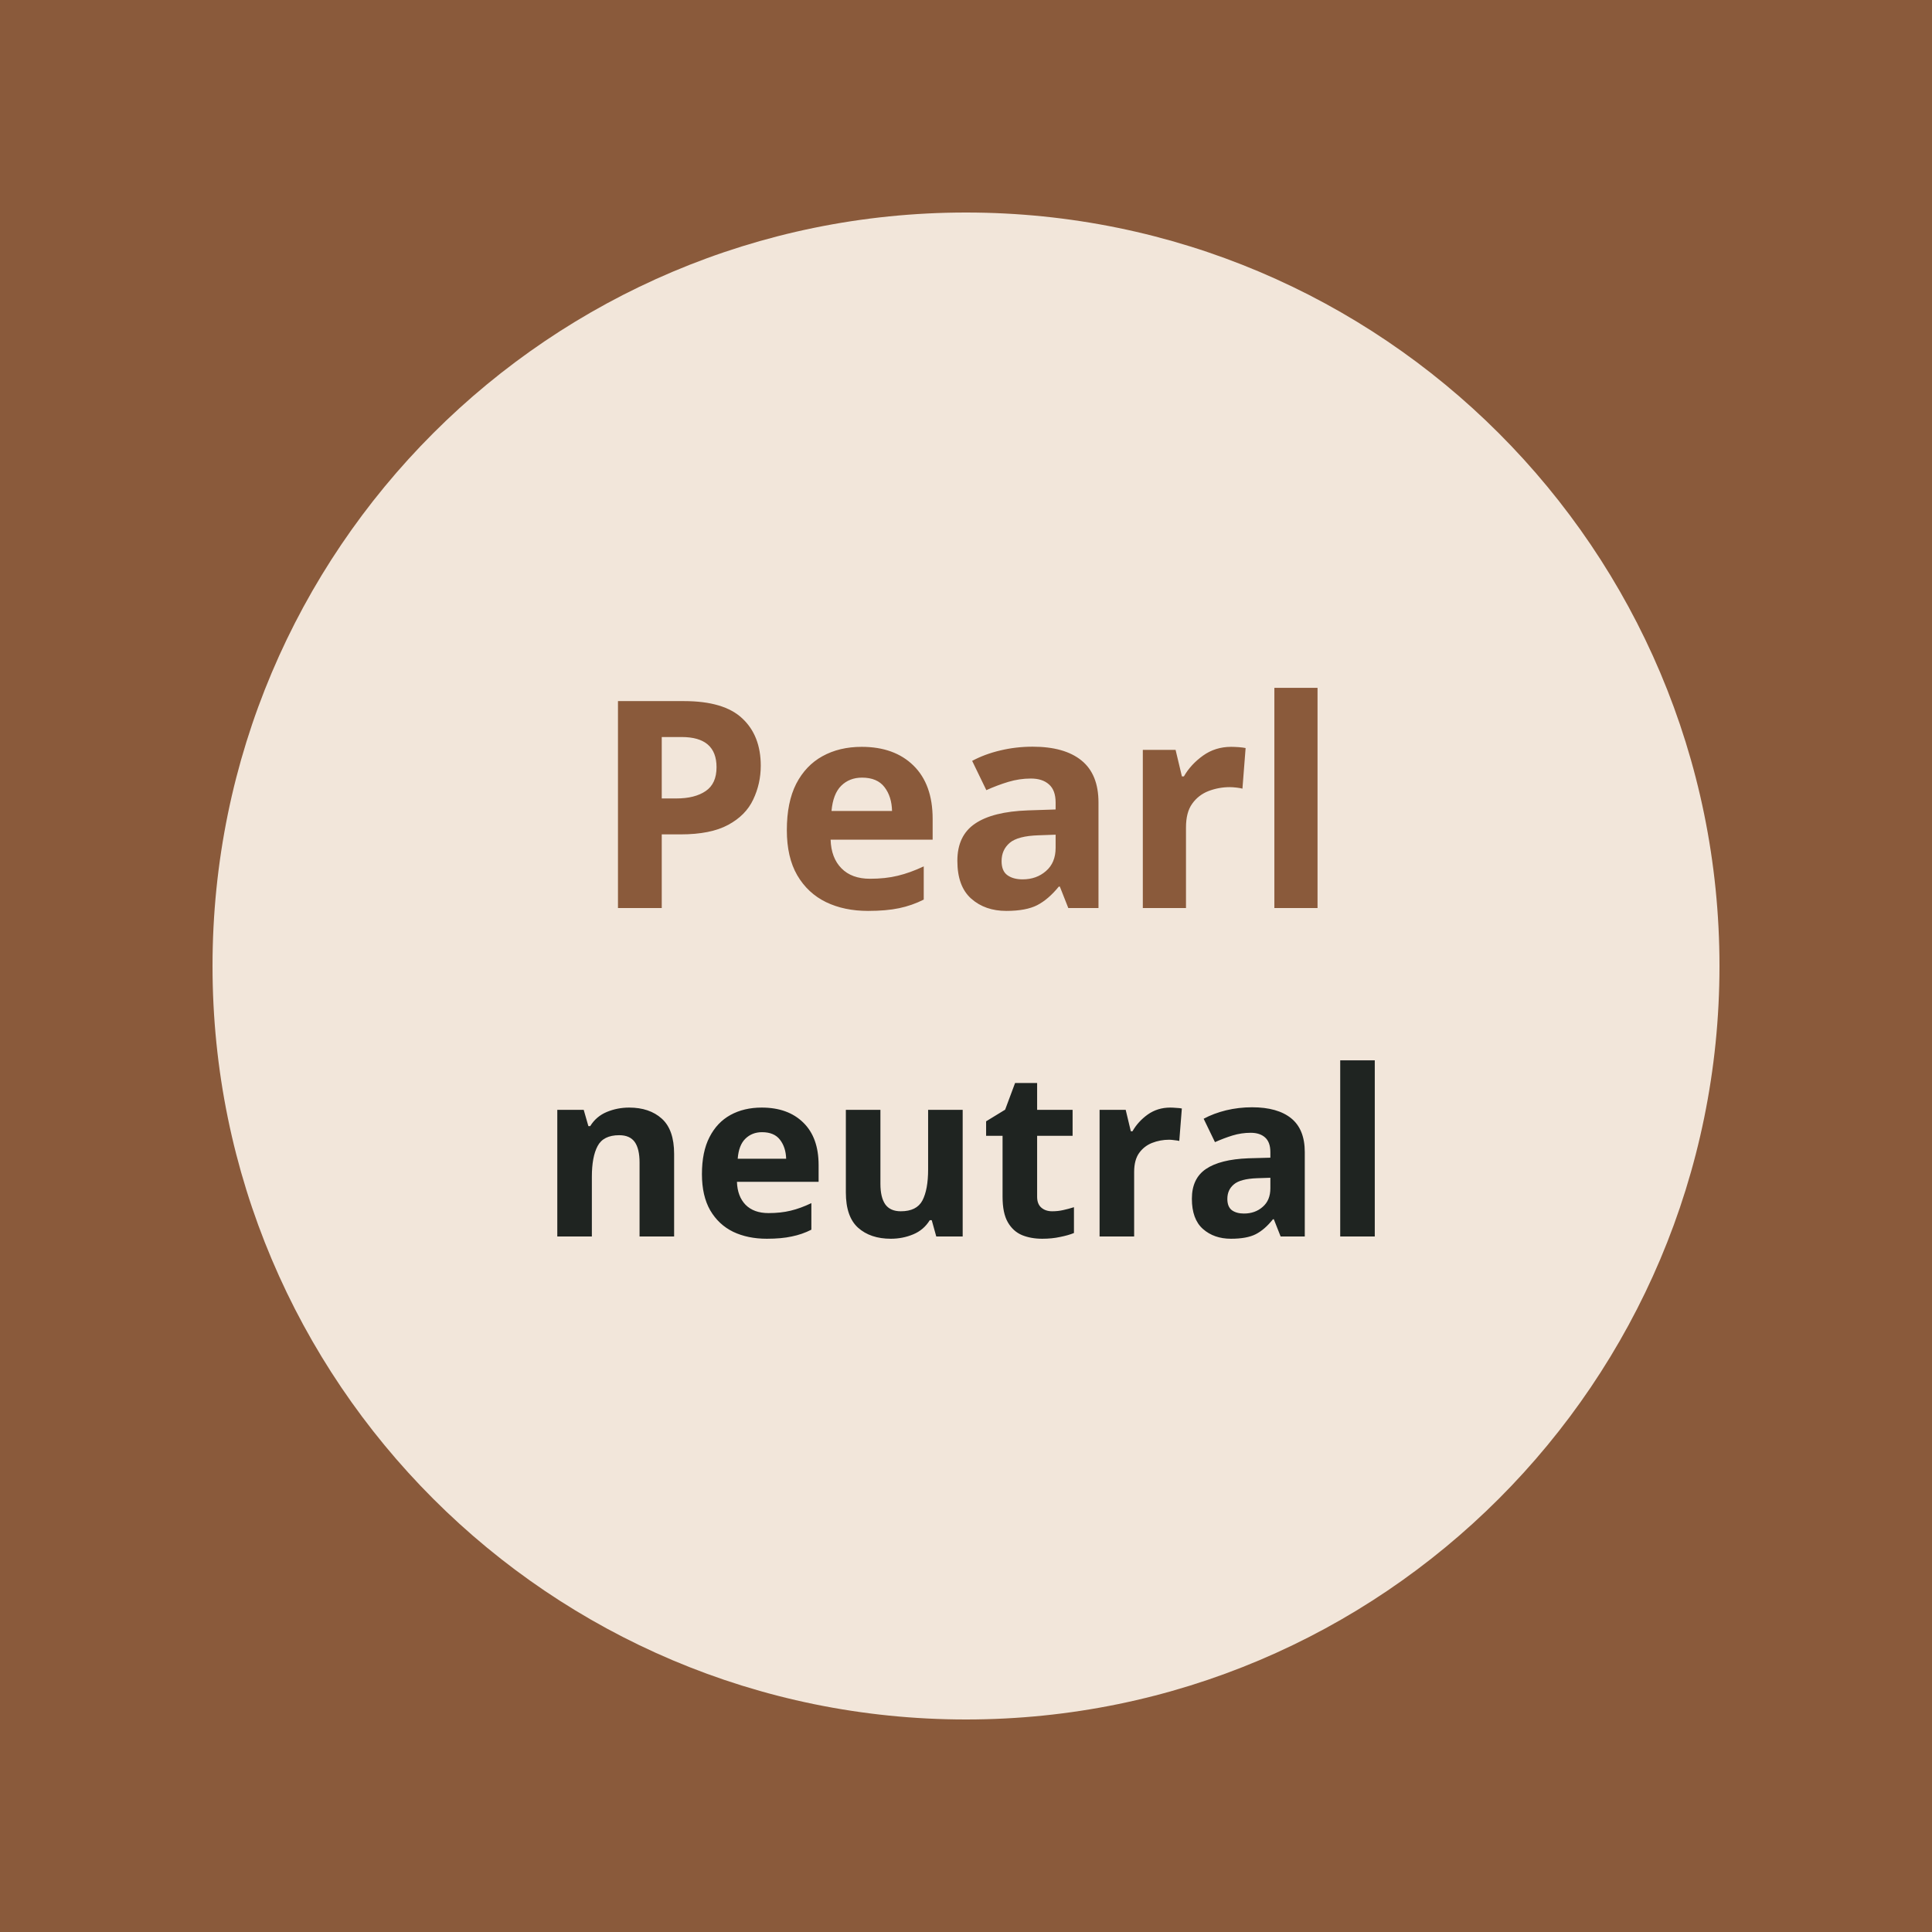
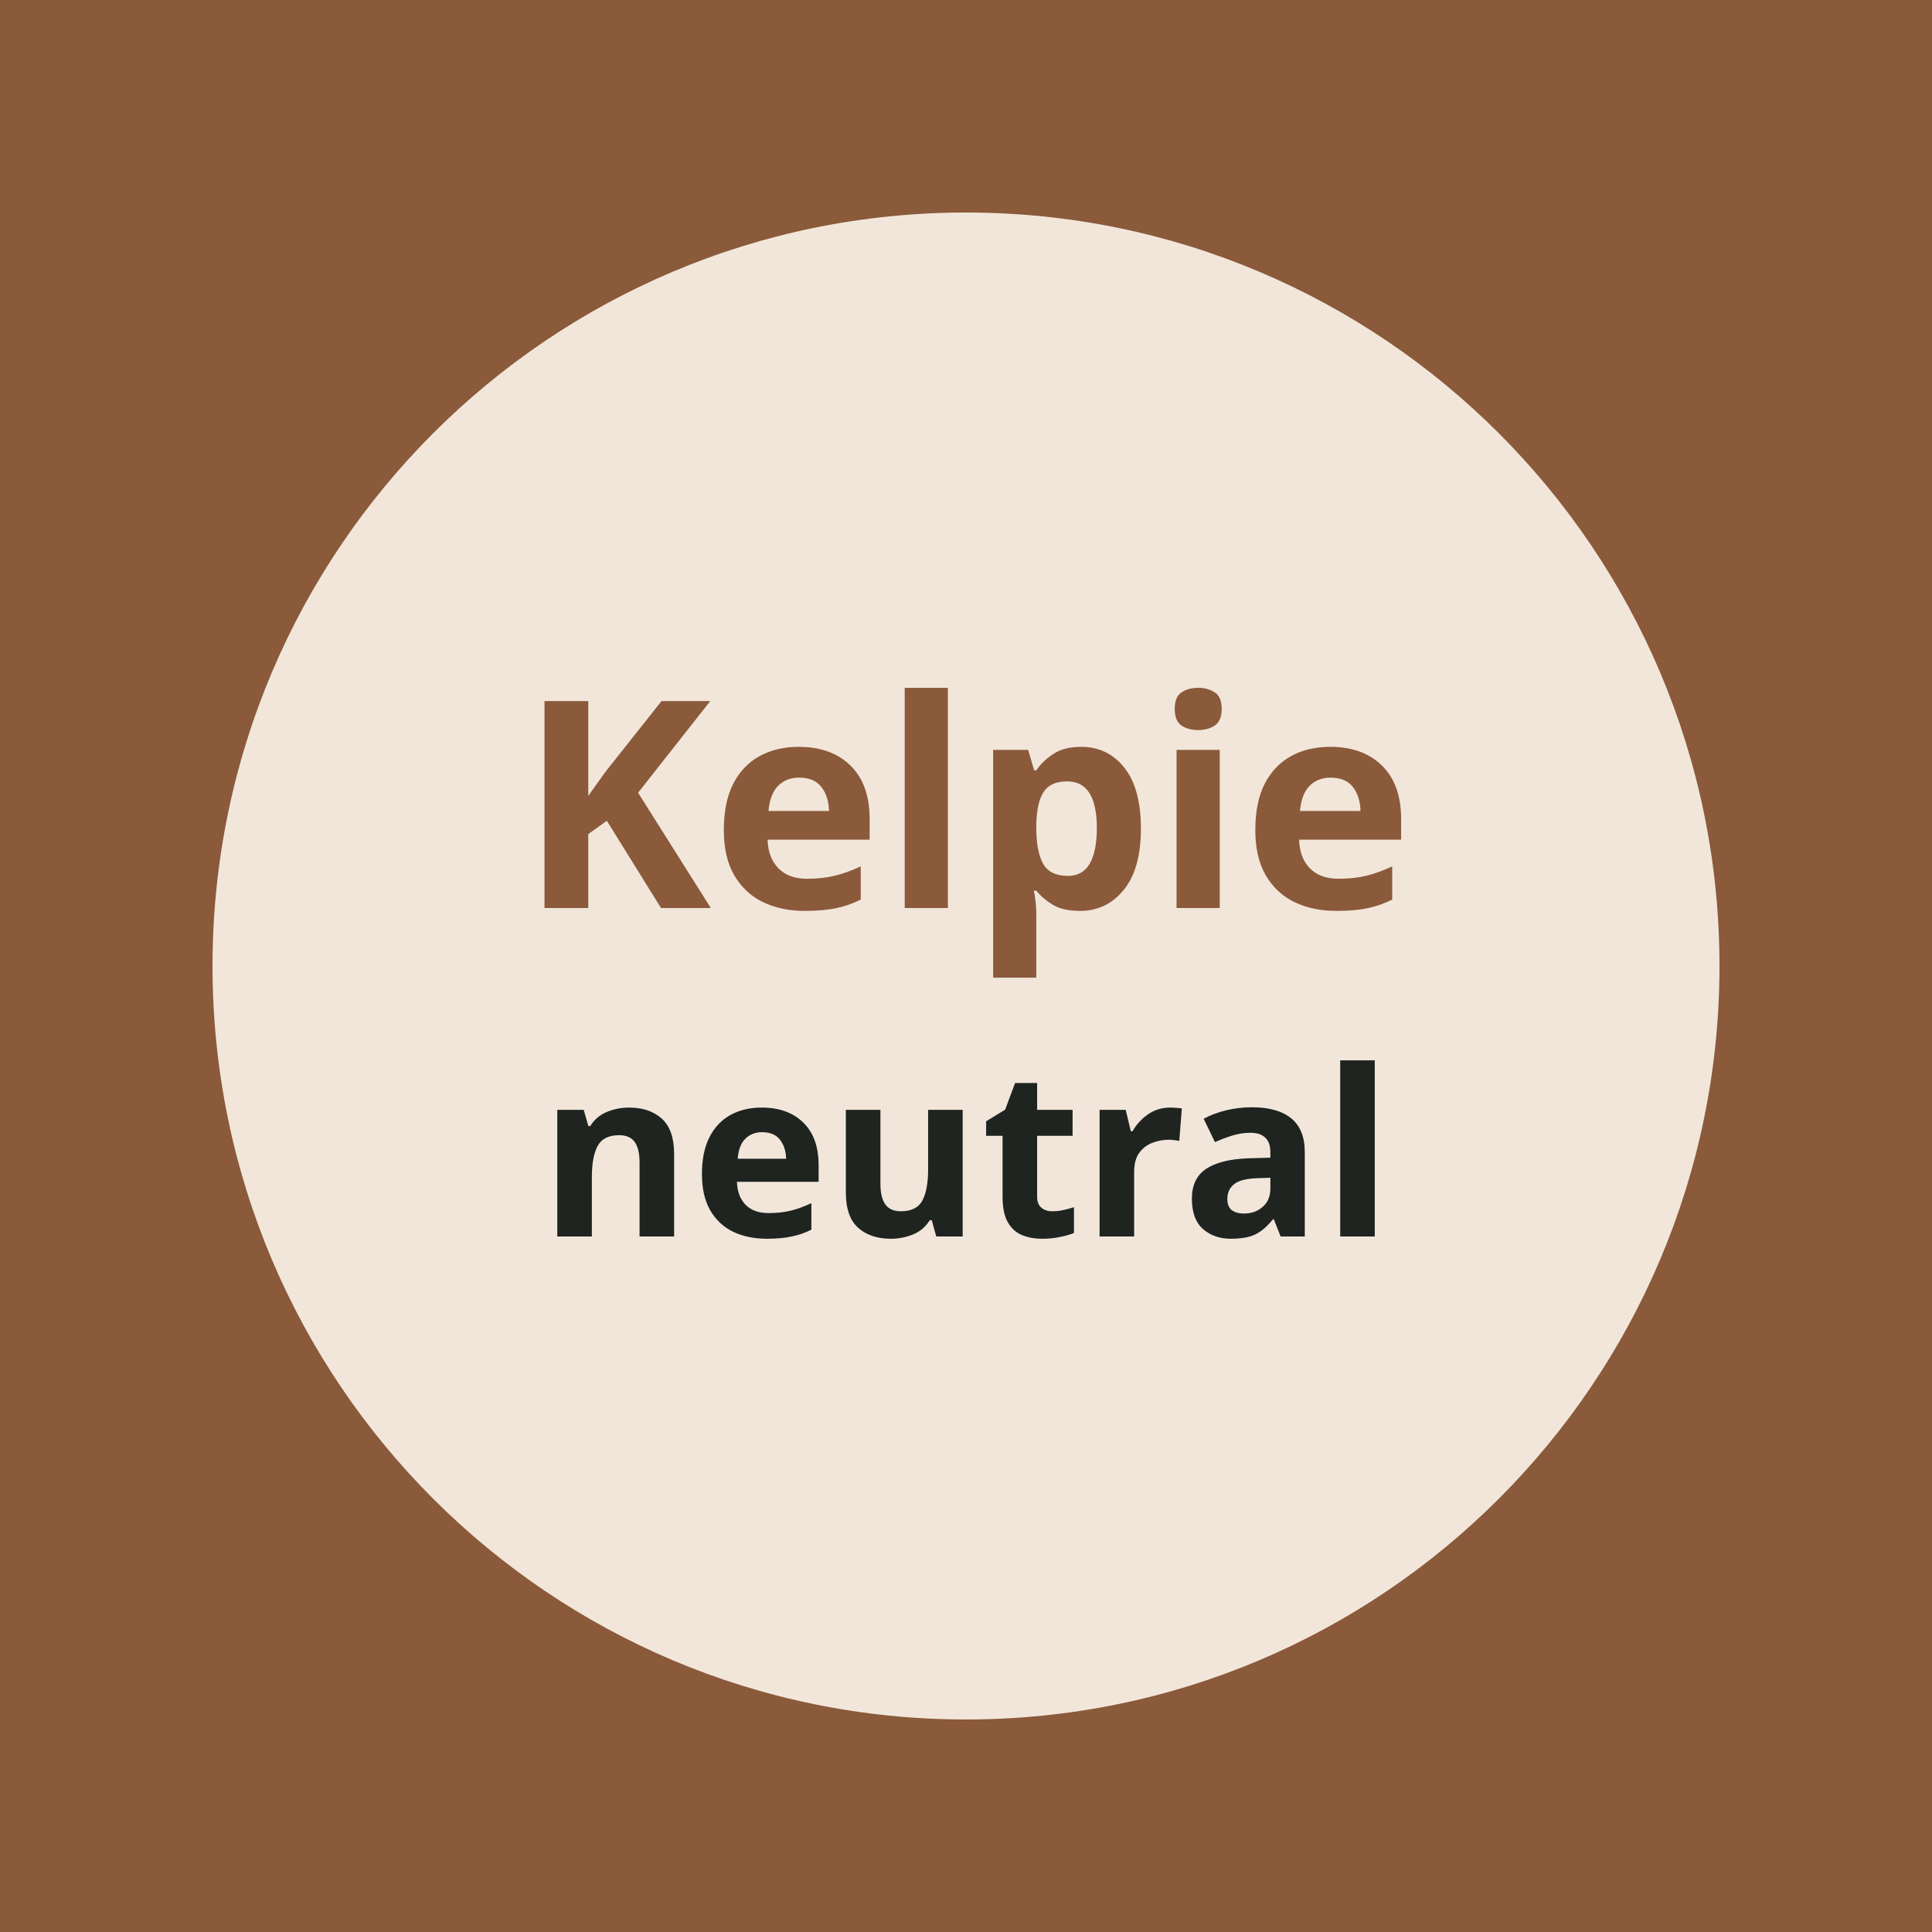
- <svg xmlns="http://www.w3.org/2000/svg" viewBox="0 0 200 200" role="img" aria-label="Pearl looks neutral">
+ <svg xmlns="http://www.w3.org/2000/svg" viewBox="0 0 200 200" role="img" aria-label="Kelpie looks neutral">
  <rect width="200" height="200" fill="#8A5A3B" />
  <circle cx="100" cy="100" r="78" fill="#F2E6DA" />
-   <text x="100" y="94" text-anchor="middle" font-family="system-ui, sans-serif" font-size="30" font-weight="800" fill="#8A5A3B">Pearl</text>
+   <text x="100" y="94" text-anchor="middle" font-family="system-ui, sans-serif" font-size="30" font-weight="800" fill="#8A5A3B">Kelpie</text>
  <text x="100" y="128" text-anchor="middle" font-family="system-ui, sans-serif" font-size="24" font-weight="600" fill="#1f2421">neutral</text>
</svg>
